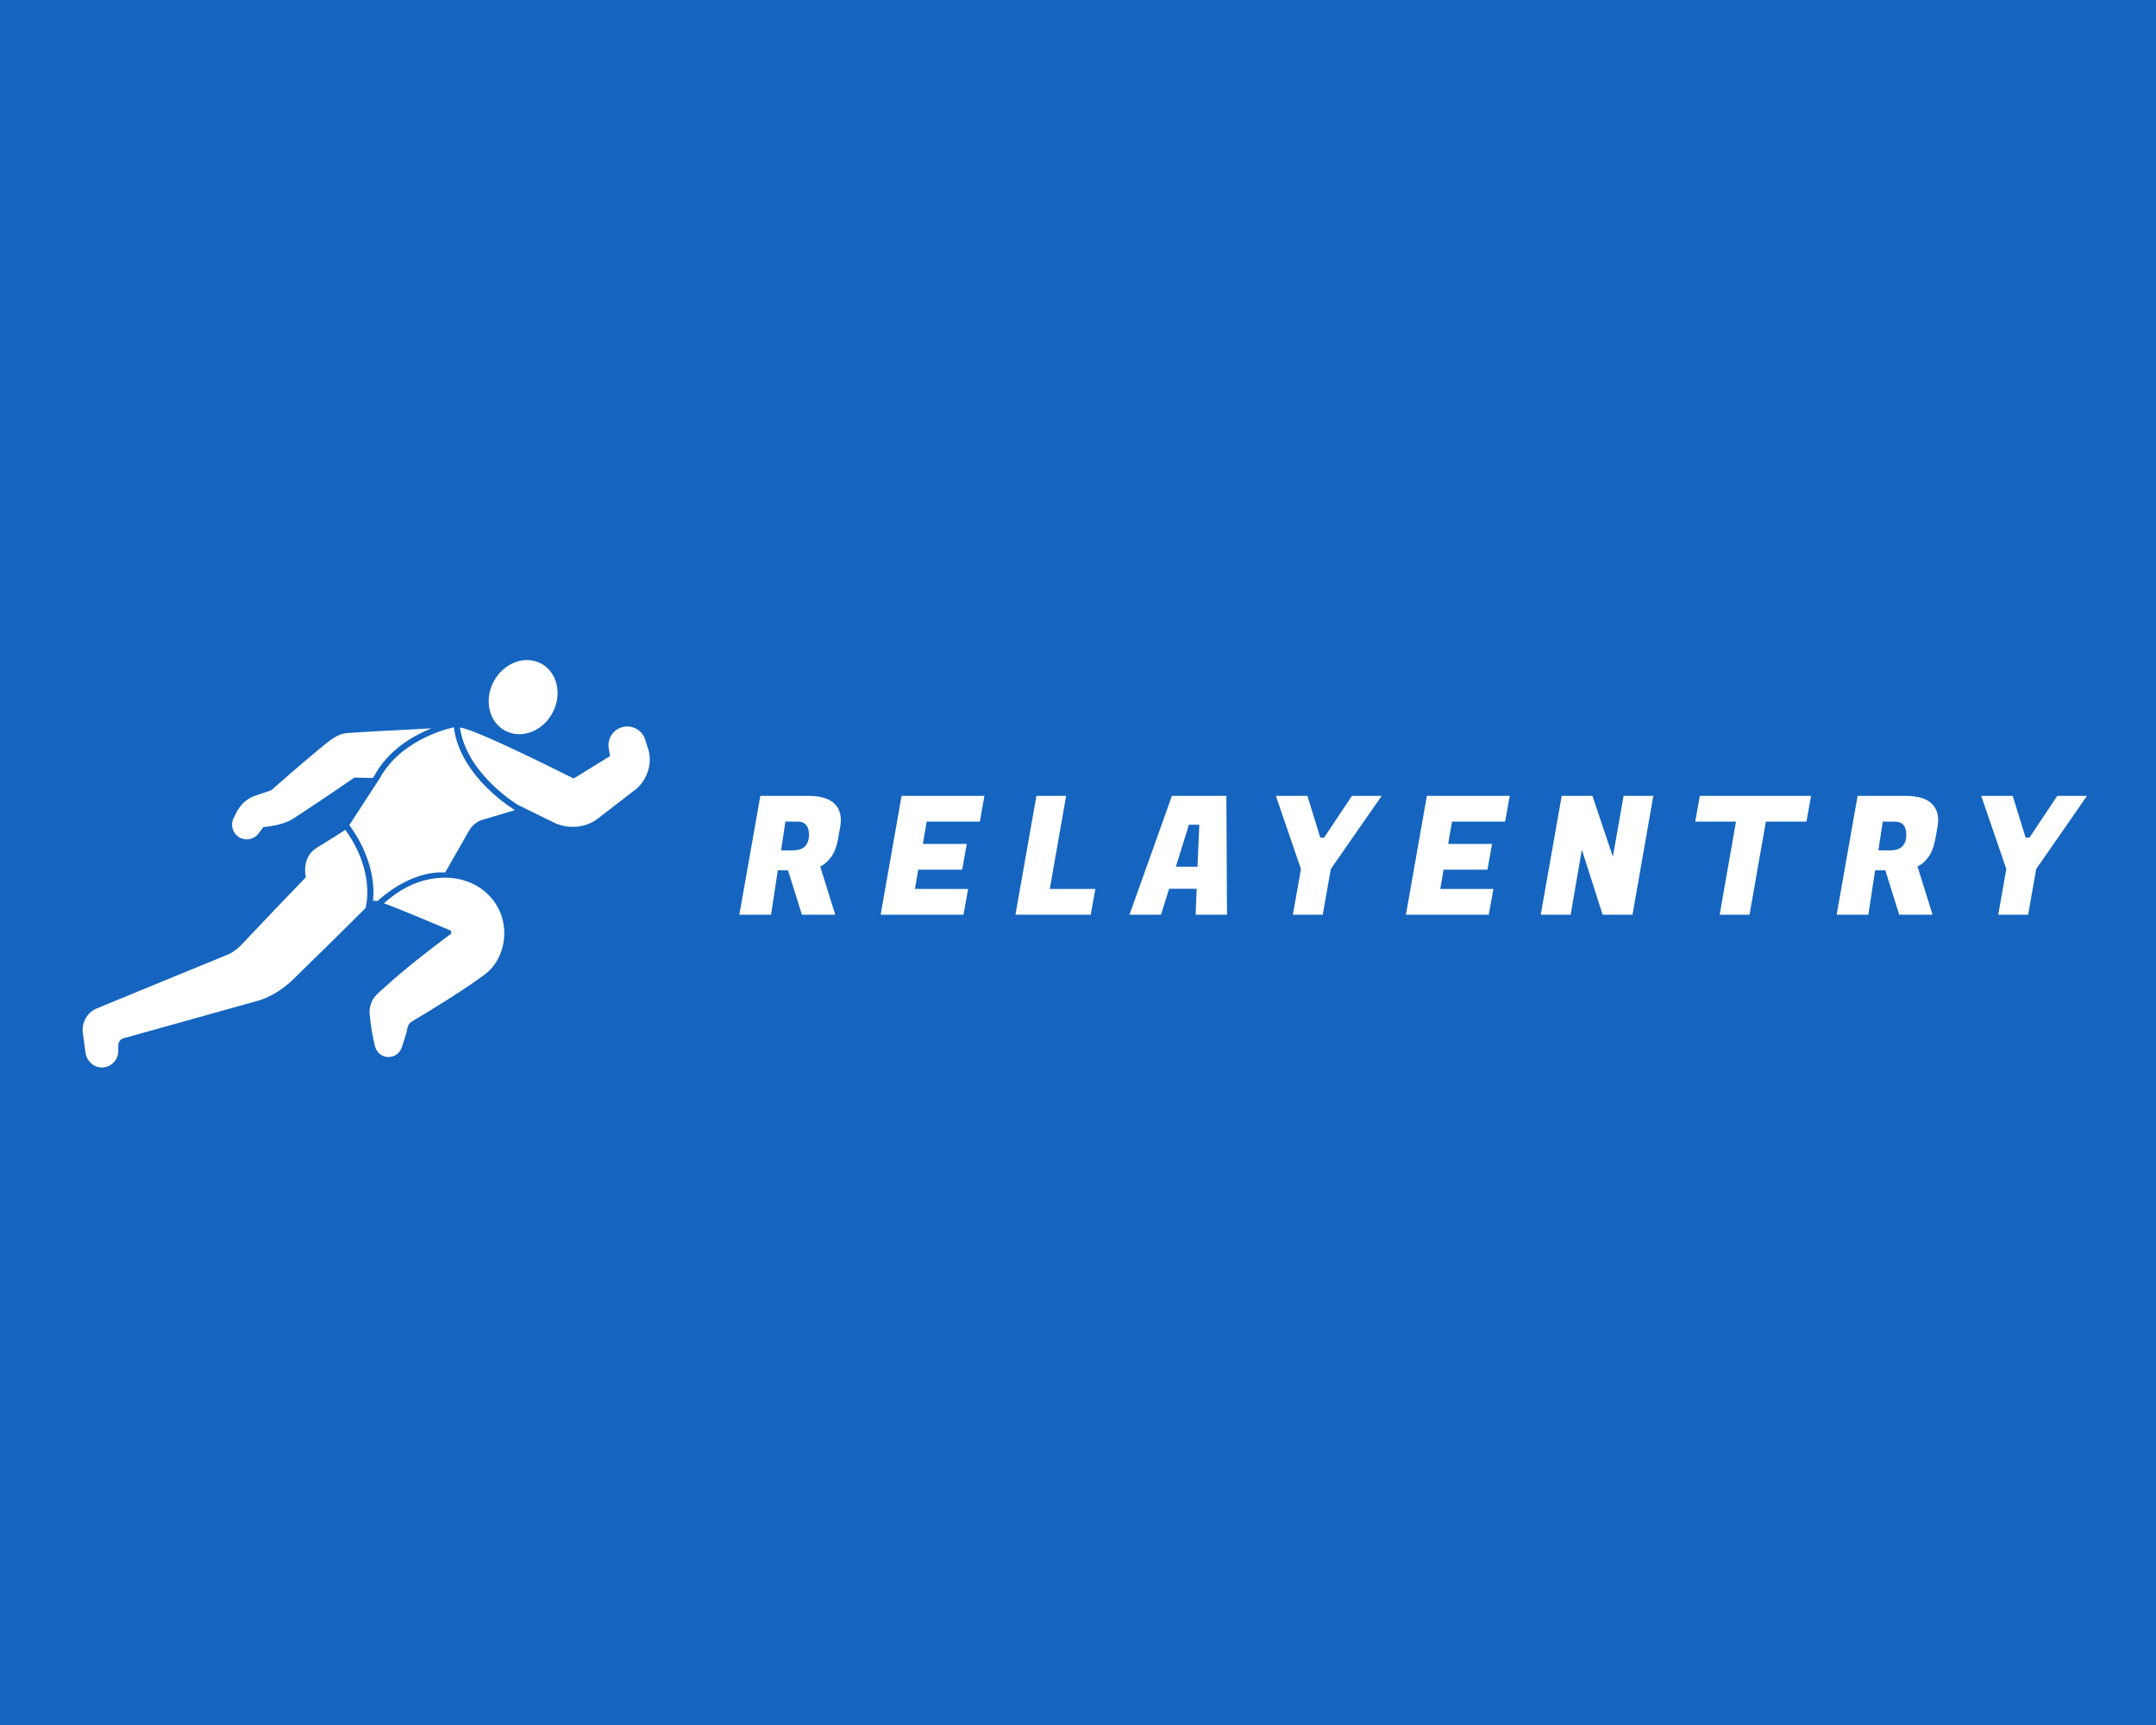
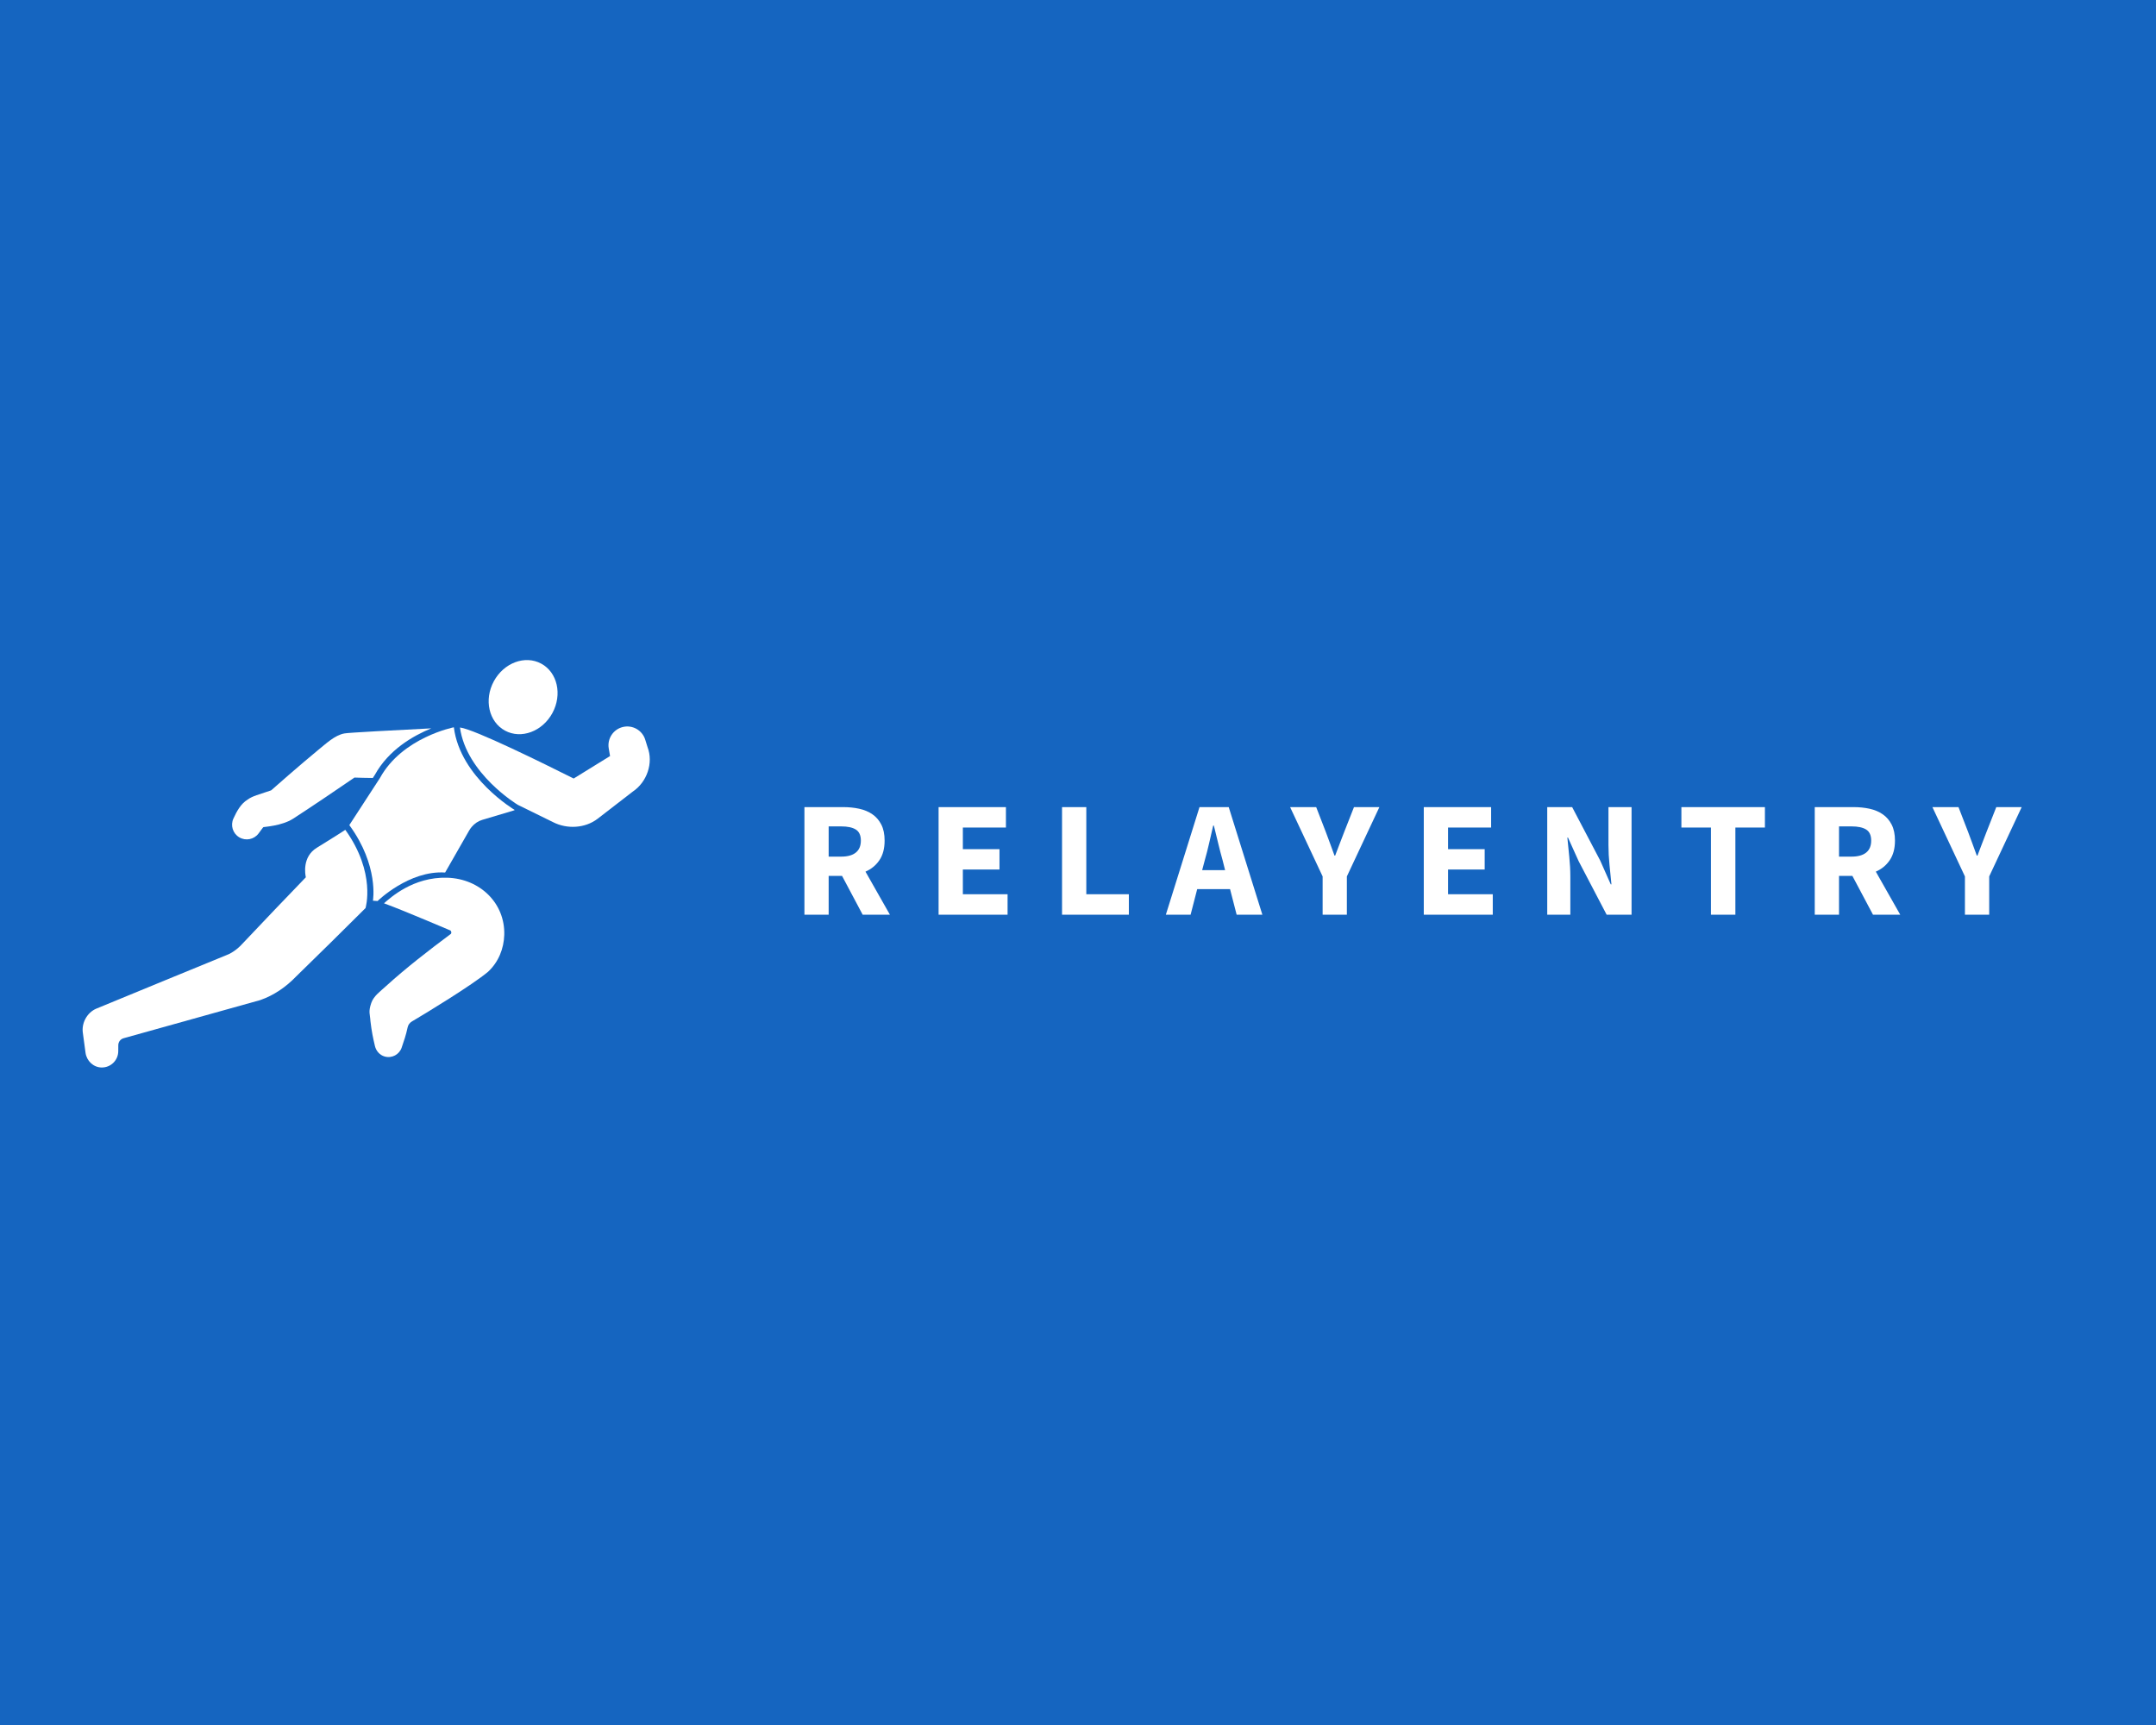
<svg xmlns="http://www.w3.org/2000/svg" version="1.1" width="1280" height="1024" viewBox="0 0 1280 1024" xml:space="preserve">
  <defs>
</defs>
  <g transform="matrix(1 0 0 1 640 512)" id="background-logo">
    <rect style="stroke: none; stroke-width: 0; stroke-dasharray: none; stroke-linecap: butt; stroke-dashoffset: 0; stroke-linejoin: miter; stroke-miterlimit: 4; fill: rgb(21,101,192); fill-rule: nonzero; opacity: 1;" paint-order="stroke" x="-640" y="-512" rx="0" ry="0" width="1280" height="1024" />
  </g>
  <g transform="matrix(1.42543 0 0 1.42543 217.4109 512.758)" id="logo-logo">
    <g style="" paint-order="stroke">
      <g transform="matrix(0.4438084 0 0 0.4438084 65.35904 -69.40021)">
        <path style="stroke: none; stroke-width: 1; stroke-dasharray: none; stroke-linecap: butt; stroke-dashoffset: 0; stroke-linejoin: miter; stroke-miterlimit: 4; fill: rgb(255,255,255); fill-rule: nonzero; opacity: 1;" paint-order="stroke" transform=" translate(-497.2686, -193.6257)" d="M 480.278 225.065 C 495.471 233.275 515.394 225.856 524.778 208.493 C 534.161 191.129 529.452 170.397 514.259 162.187 C 499.066 153.976 479.143 161.396 469.759 178.759 C 460.376 196.122 465.085 216.854 480.278 225.065 z" stroke-linecap="round" />
      </g>
      <g transform="matrix(0.4438084 0 0 0.4438084 78.57985 -36.28207)">
        <path style="stroke: none; stroke-width: 1; stroke-dasharray: none; stroke-linecap: butt; stroke-dashoffset: 0; stroke-linejoin: miter; stroke-miterlimit: 4; fill: rgb(255,255,255); fill-rule: nonzero; opacity: 1;" paint-order="stroke" transform=" translate(-527.058, -268.2483)" d="M 613.991 240.432 C 613.701 239.708 612.901 237.051 611.932 233.783 C 609.237 224.696 599.832 219.356 590.648 221.701 C 581.765 223.969 576.099 232.662 577.609 241.705 C 577.609 241.705 578.632 247.789 578.845 248.912 C 578.637 249.038 553.547 264.443 544.713 269.997 C 544.579 269.93 544.344 269.812 544.344 269.812 C 517.496 256.388 451.412 223.678 437.985 222.113 C 444.014 265.51 491.818 294.419 492.305 294.708 C 492.305 294.708 525.432 310.972 525.433 310.972 C 538.528 317.642 555.334 316.758 567.08 307.826 L 600.132 282.296 C 613.45 273.394 619.756 255.438 613.991 240.432 z" stroke-linecap="round" />
      </g>
      <g transform="matrix(0.4438084 0 0 0.4438084 29.44263 43.13909)">
        <path style="stroke: none; stroke-width: 1; stroke-dasharray: none; stroke-linecap: butt; stroke-dashoffset: 0; stroke-linejoin: miter; stroke-miterlimit: 4; fill: rgb(255,255,255); fill-rule: nonzero; opacity: 1;" paint-order="stroke" transform=" translate(-416.3408, -447.2021)" d="M 426.016 363.08 C 394.027 362.133 372.564 381.992 366.697 387.087 C 388.494 395.11 428.07 412.343 428.829 412.503 C 429.939 412.974 430.359 415.304 429.142 416.011 C 408.493 431.402 387.632 447.53 368.434 464.936 C 363.438 469.599 357.074 473.905 354.757 480.597 C 351.796 489.201 353.642 491.085 353.977 497.64 C 355.144 507.557 356.384 513.354 358.194 521.005 C 359.287 525.627 362.67 529.499 367.231 530.823 C 374.161 532.837 381.079 528.956 383.279 522.505 C 385.483 516.04 387.263 511.063 388.898 503.446 C 389.391 501.147 390.836 499.171 392.865 497.981 C 406.224 490.151 449.115 463.997 464.253 451.439 C 474.262 442.174 479.155 429.577 479.554 416.799 C 480.479 387.178 456.938 363.995 426.016 363.08 z" stroke-linecap="round" />
      </g>
      <g transform="matrix(0.4438084 0 0 0.4438084 -14.37947 -33.27712)">
        <path style="stroke: none; stroke-width: 1; stroke-dasharray: none; stroke-linecap: butt; stroke-dashoffset: 0; stroke-linejoin: miter; stroke-miterlimit: 4; fill: rgb(255,255,255); fill-rule: nonzero; opacity: 1;" paint-order="stroke" transform=" translate(-317.5998, -275.0192)" d="M 411.075 222.925 C 381.808 224.385 332.307 226.984 329.691 227.669 C 320.442 229.238 311.796 237.766 304.724 243.386 C 289.923 255.507 260.816 280.965 260.809 281.088 C 259.658 281.502 257.091 282.292 255.859 282.742 C 250.442 284.697 243.459 286.299 238.76 289.725 C 232.324 293.689 228.609 300.574 225.392 307.551 C 222.452 313.927 224.782 321.496 230.792 325.127 C 236.865 328.799 244.746 327.248 248.987 321.558 C 250.195 319.939 253.571 315.306 253.517 315.606 C 254.127 315.342 270.906 314.475 281.375 307.72 C 298.626 296.591 327.576 276.959 338.959 269.101 C 344.316 269.3 350.135 269.416 356.215 269.481 L 358.096 266.589 C 371.038 243.053 394.092 229.841 411.075 222.925 z" stroke-linecap="round" />
      </g>
      <g transform="matrix(0.4438084 0 0 0.4438084 -58.82105 35.34543)">
        <path style="stroke: none; stroke-width: 1; stroke-dasharray: none; stroke-linecap: butt; stroke-dashoffset: 0; stroke-linejoin: miter; stroke-miterlimit: 4; fill: rgb(255,255,255); fill-rule: nonzero; opacity: 1;" paint-order="stroke" transform=" translate(-217.4629, -429.6412)" d="M 330.38 318.123 C 329.264 319.137 303.645 334.974 303.643 334.975 C 289.694 343.518 292.779 360.113 293.353 362.668 C 273.915 382.706 254.685 403.036 235.475 423.288 C 230.936 428.435 225.541 433.136 219.047 435.634 C 219.035 435.638 104.531 482.608 96.708 485.936 C 87.921 489.673 82.611 499.629 84.126 508.956 L 86.596 527.314 C 87.624 534.954 93.947 541.04 101.654 541.157 C 110.29 541.289 117.249 534.393 117.31 525.893 C 117.323 524.007 117.337 522.076 117.349 520.19 C 117.368 517.17 119.375 514.535 122.283 513.72 C 146.365 506.967 250.526 477.917 250.526 477.917 C 263.352 473.488 274.857 465.515 284.241 455.736 C 306.028 434.49 327.809 413.092 349.356 391.58 C 349.356 391.58 359.469 358.688 330.38 318.123 z" stroke-linecap="round" />
      </g>
      <g transform="matrix(0.4438084 0 0 0.4438084 27.42468 -20.6658)">
        <path style="stroke: none; stroke-width: 1; stroke-dasharray: none; stroke-linecap: butt; stroke-dashoffset: 0; stroke-linejoin: miter; stroke-miterlimit: 4; fill: rgb(255,255,255); fill-rule: nonzero; opacity: 1;" paint-order="stroke" transform=" translate(-411.794, -303.4353)" d="M 432.26 221.915 C 432.259 221.915 383.747 231.439 362.896 269.533 L 334.155 313.717 C 362.155 351.93 356.312 384.642 356.312 384.642 C 356.312 384.642 360.668 384.955 360.668 384.956 L 360.668 384.955 C 360.668 384.955 390.19 356.011 424.063 358.212 L 424.064 358.212 L 446.572 318.879 C 447.284 317.634 448.095 316.475 448.991 315.412 C 451.676 312.226 455.124 309.914 458.977 308.767 L 488.128 300.089 C 488.581 299.954 488.992 299.716 489.433 299.55 L 489.433 299.549 C 489.433 299.549 438.166 269.185 432.26 221.915 z" stroke-linecap="round" />
      </g>
    </g>
  </g>
-   <g transform="matrix(1.921154 0 0 1.921154 838.9941 507.7249)" id="text-logo">
+   <g transform="matrix(1.921154 0 0 1.921154 838.9206 511.0562)" id="text-logo">
    <g style="" paint-order="stroke">
      <g transform="matrix(1 0 0 1 0 0)" id="text-logo-path-0">
-         <path style="stroke: none; stroke-width: 0; stroke-dasharray: none; stroke-linecap: butt; stroke-dashoffset: 0; stroke-linejoin: miter; stroke-miterlimit: 4; fill: rgb(255,255,255); fill-rule: nonzero; opacity: 1;" paint-order="stroke" transform=" translate(-209.2, 18.36)" d="M 7.45 -36.72 L 22.24 -36.72 Q 28.05 -36.72 30.5 -34.17 L 30.5 -34.17 Q 32.33 -32.23 32.33 -29.27 L 32.33 -29.27 Q 32.33 -28.25 32.13 -27.13 L 32.13 -27.13 L 31.42 -23.15 Q 30.8 -19.84 29.3 -17.8 Q 27.8 -15.76 25.96 -14.89 L 25.96 -14.89 L 30.6 0 L 20.3 0 L 16.01 -13.72 L 12.85 -13.72 L 10.76 0 L 0.97 0 L 7.45 -36.72 Z M 19.02 -28.76 L 19.02 -28.76 L 15.2 -28.76 L 13.87 -19.89 L 17.44 -19.89 Q 20.15 -19.89 21.32 -21.19 Q 22.49 -22.49 22.49 -24.63 L 22.49 -24.63 Q 22.49 -28.76 19.02 -28.76 Z M 71.66 -7.96 L 70.23 0 L 44.63 0 L 51.1 -36.72 L 76.7 -36.72 L 75.28 -28.76 L 58.85 -28.76 L 57.68 -21.88 L 71.25 -21.88 L 69.82 -13.92 L 56.25 -13.92 L 55.23 -7.96 L 71.66 -7.96 Z M 110.98 -7.96 L 109.55 0 L 86.29 0 L 92.77 -36.72 L 101.95 -36.72 L 96.9 -7.96 L 110.98 -7.96 Z M 151.67 0 L 141.98 0 L 142.29 -8.01 L 133.77 -8.01 L 131.27 0 L 121.53 0 L 134.64 -36.72 L 151.47 -36.72 L 151.67 0 Z M 143.11 -27.8 L 139.89 -27.8 L 135.86 -14.84 L 142.55 -14.84 L 143.11 -27.8 Z M 180.49 -23.82 L 181.66 -23.82 L 190.28 -36.72 L 199.46 -36.72 L 183.75 -14.13 L 181.25 0 L 172.02 0 L 174.52 -14.13 L 166.77 -36.72 L 176.51 -36.72 L 180.49 -23.82 Z M 233.99 -7.96 L 232.56 0 L 206.96 0 L 213.43 -36.72 L 239.04 -36.72 L 237.61 -28.76 L 221.19 -28.76 L 220.01 -21.88 L 233.58 -21.88 L 232.15 -13.92 L 218.59 -13.92 L 217.57 -7.96 L 233.99 -7.96 Z M 274.23 -36.72 L 283.41 -36.72 L 276.98 0 L 267.75 0 L 261.32 -20.09 L 257.86 0 L 248.62 0 L 255.1 -36.72 L 264.59 -36.72 L 270.91 -17.95 L 274.23 -36.72 Z M 332.16 -36.72 L 330.73 -28.76 L 318.19 -28.76 L 313.14 0 L 303.91 0 L 308.96 -28.76 L 296.36 -28.76 L 297.79 -36.72 L 332.16 -36.72 Z M 346.54 -36.72 L 361.33 -36.72 Q 367.15 -36.72 369.6 -34.17 L 369.6 -34.17 Q 371.43 -32.23 371.43 -29.27 L 371.43 -29.27 Q 371.43 -28.25 371.23 -27.13 L 371.23 -27.13 L 370.51 -23.15 Q 369.9 -19.84 368.4 -17.8 Q 366.89 -15.76 365.06 -14.89 L 365.06 -14.89 L 369.7 0 L 359.4 0 L 355.11 -13.72 L 351.95 -13.72 L 349.86 0 L 340.07 0 L 346.54 -36.72 Z M 358.12 -28.76 L 358.12 -28.76 L 354.3 -28.76 L 352.97 -19.89 L 356.54 -19.89 Q 359.24 -19.89 360.42 -21.19 Q 361.59 -22.49 361.59 -24.63 L 361.59 -24.63 Q 361.59 -28.76 358.12 -28.76 Z M 398.46 -23.82 L 399.64 -23.82 L 408.25 -36.72 L 417.43 -36.72 L 401.73 -14.13 L 399.23 0 L 390 0 L 392.5 -14.13 L 384.74 -36.72 L 394.48 -36.72 L 398.46 -23.82 Z" stroke-linecap="round" />
+         <path style="stroke: none; stroke-width: 0; stroke-dasharray: none; stroke-linecap: butt; stroke-dashoffset: 0; stroke-linejoin: miter; stroke-miterlimit: 4; fill: rgb(255,255,255); fill-rule: nonzero; opacity: 1;" paint-order="stroke" transform=" translate(-192.015, 16.625)" d="M 11.42 0 L 3.93 0 L 3.93 -33.25 L 15.91 -33.25 Q 18.56 -33.25 20.88 -32.74 Q 23.21 -32.23 24.94 -31.03 Q 26.67 -29.84 27.69 -27.85 Q 28.71 -25.86 28.71 -22.9 L 28.71 -22.9 Q 28.71 -19.23 27.11 -16.86 Q 25.5 -14.48 22.8 -13.31 L 22.8 -13.31 L 30.35 0 L 21.93 0 L 15.56 -11.99 L 11.42 -11.99 L 11.42 0 Z M 11.42 -27.29 L 11.42 -17.95 L 15.3 -17.95 Q 18.26 -17.95 19.81 -19.2 Q 21.37 -20.45 21.37 -22.9 L 21.37 -22.9 Q 21.37 -25.35 19.81 -26.32 Q 18.26 -27.29 15.3 -27.29 L 15.3 -27.29 L 11.42 -27.29 Z M 66.71 0 L 45.39 0 L 45.39 -33.25 L 66.2 -33.25 L 66.2 -26.93 L 52.89 -26.93 L 52.89 -20.25 L 64.21 -20.25 L 64.21 -13.97 L 52.89 -13.97 L 52.89 -6.32 L 66.71 -6.32 L 66.71 0 Z M 104.19 0 L 83.54 0 L 83.54 -33.25 L 91.04 -33.25 L 91.04 -6.32 L 104.19 -6.32 L 104.19 0 Z M 127.65 -16.83 L 127.65 -16.83 L 126.84 -13.77 L 133.93 -13.77 L 133.16 -16.83 Q 132.45 -19.33 131.78 -22.13 Q 131.12 -24.94 130.46 -27.54 L 130.46 -27.54 L 130.25 -27.54 Q 129.64 -24.89 129 -22.11 Q 128.37 -19.33 127.65 -16.83 Z M 123.27 0 L 115.62 0 L 126.02 -33.25 L 135.05 -33.25 L 145.45 0 L 137.5 0 L 135.46 -7.91 L 125.31 -7.91 L 123.27 0 Z M 171.56 0 L 164.07 0 L 164.07 -11.83 L 154.02 -33.25 L 162.08 -33.25 L 165.04 -25.6 Q 165.75 -23.72 166.39 -21.96 Q 167.03 -20.2 167.74 -18.26 L 167.74 -18.26 L 167.94 -18.26 Q 168.66 -20.2 169.35 -21.96 Q 170.03 -23.72 170.75 -25.6 L 170.75 -25.6 L 173.76 -33.25 L 181.61 -33.25 L 171.56 -11.83 L 171.56 0 Z M 216.65 0 L 195.33 0 L 195.33 -33.25 L 216.14 -33.25 L 216.14 -26.93 L 202.83 -26.93 L 202.83 -20.25 L 214.15 -20.25 L 214.15 -13.97 L 202.83 -13.97 L 202.83 -6.32 L 216.65 -6.32 L 216.65 0 Z M 240.62 0 L 233.48 0 L 233.48 -33.25 L 241.18 -33.25 L 249.85 -16.73 L 253.11 -9.38 L 253.32 -9.38 Q 253.06 -12.04 252.73 -15.3 Q 252.4 -18.56 252.4 -21.52 L 252.4 -21.52 L 252.4 -33.25 L 259.54 -33.25 L 259.54 0 L 251.84 0 L 243.17 -16.58 L 239.9 -23.82 L 239.7 -23.82 Q 239.95 -21.06 240.29 -17.9 Q 240.62 -14.74 240.62 -11.78 L 240.62 -11.78 L 240.62 0 Z M 291.62 0 L 284.07 0 L 284.07 -26.93 L 274.94 -26.93 L 274.94 -33.25 L 300.75 -33.25 L 300.75 -26.93 L 291.62 -26.93 L 291.62 0 Z M 323.65 0 L 316.15 0 L 316.15 -33.25 L 328.13 -33.25 Q 330.79 -33.25 333.11 -32.74 Q 335.43 -32.23 337.16 -31.03 Q 338.89 -29.84 339.91 -27.85 Q 340.94 -25.86 340.94 -22.9 L 340.94 -22.9 Q 340.94 -19.23 339.33 -16.86 Q 337.72 -14.48 335.02 -13.31 L 335.02 -13.31 L 342.57 0 L 334.15 0 L 327.78 -11.99 L 323.65 -11.99 L 323.65 0 Z M 323.65 -27.29 L 323.65 -17.95 L 327.52 -17.95 Q 330.48 -17.95 332.04 -19.2 Q 333.59 -20.45 333.59 -22.9 L 333.59 -22.9 Q 333.59 -25.35 332.04 -26.32 Q 330.48 -27.29 327.52 -27.29 L 327.52 -27.29 L 323.65 -27.29 Z M 370.06 0 L 362.56 0 L 362.56 -11.83 L 352.51 -33.25 L 360.57 -33.25 L 363.53 -25.6 Q 364.24 -23.72 364.88 -21.96 Q 365.52 -20.2 366.23 -18.26 L 366.23 -18.26 L 366.43 -18.26 Q 367.15 -20.2 367.84 -21.96 Q 368.53 -23.72 369.24 -25.6 L 369.24 -25.6 L 372.25 -33.25 L 380.1 -33.25 L 370.06 -11.83 L 370.06 0 Z" stroke-linecap="round" />
      </g>
    </g>
  </g>
</svg>
